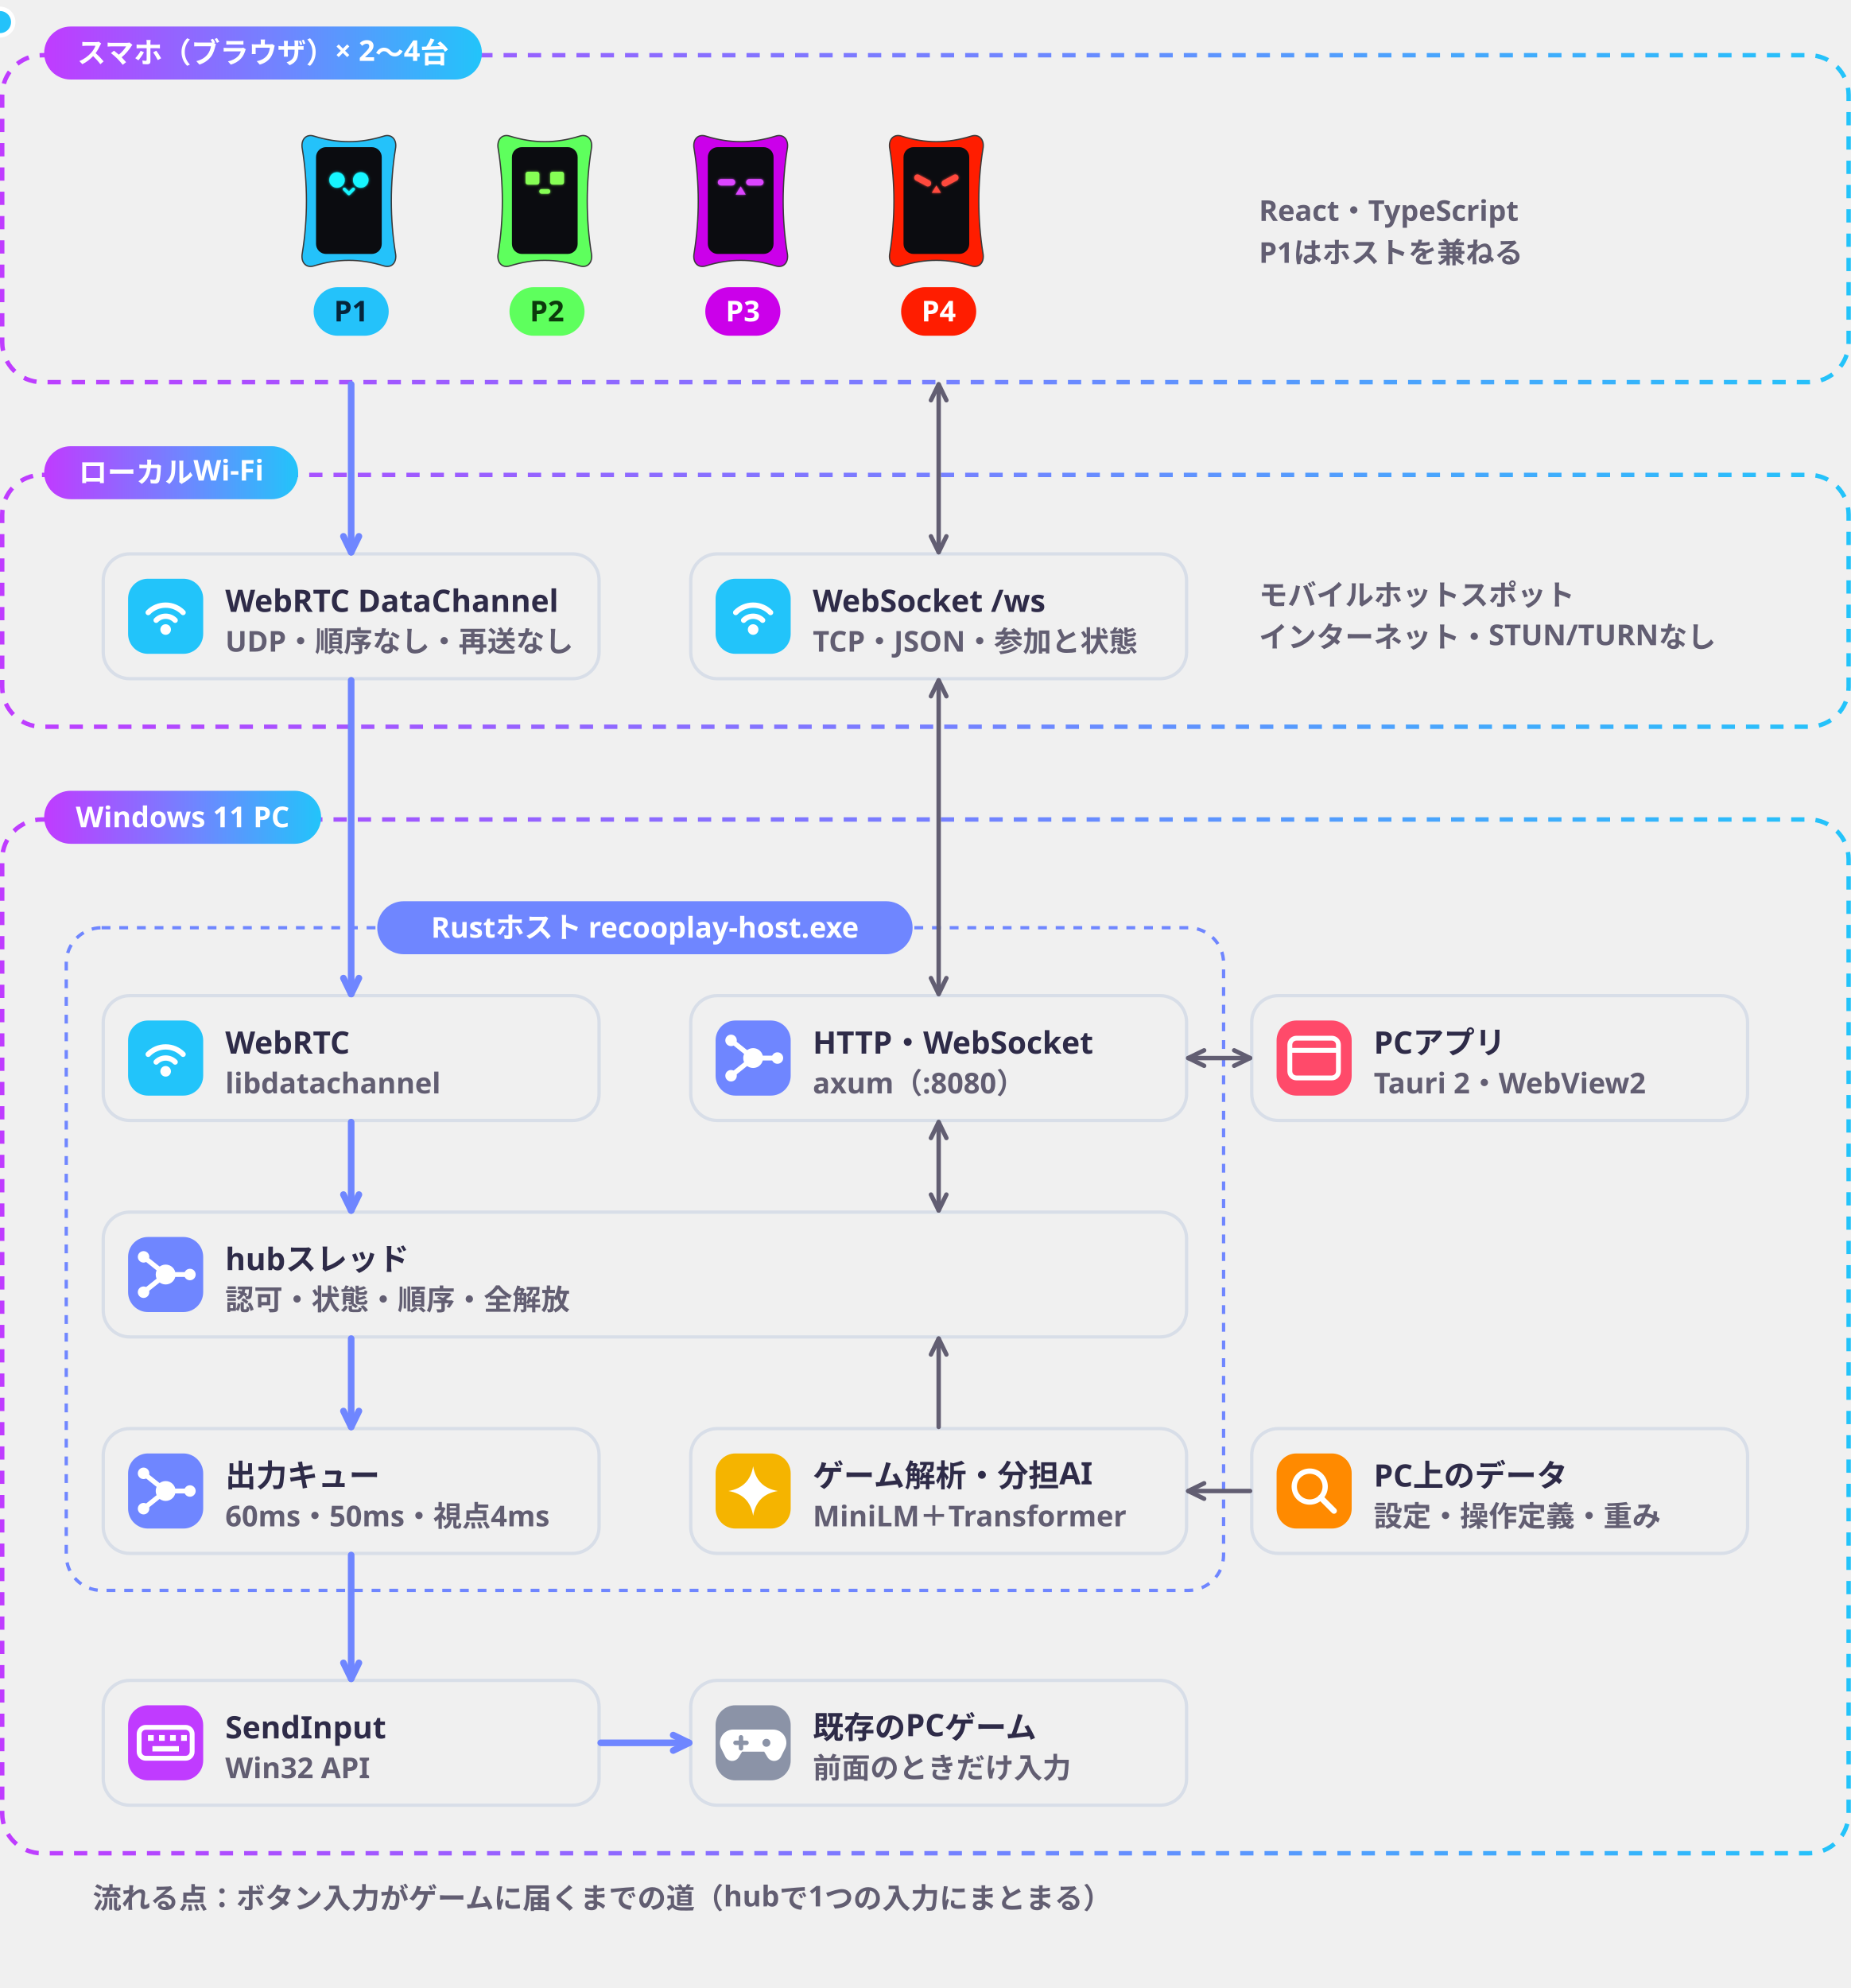
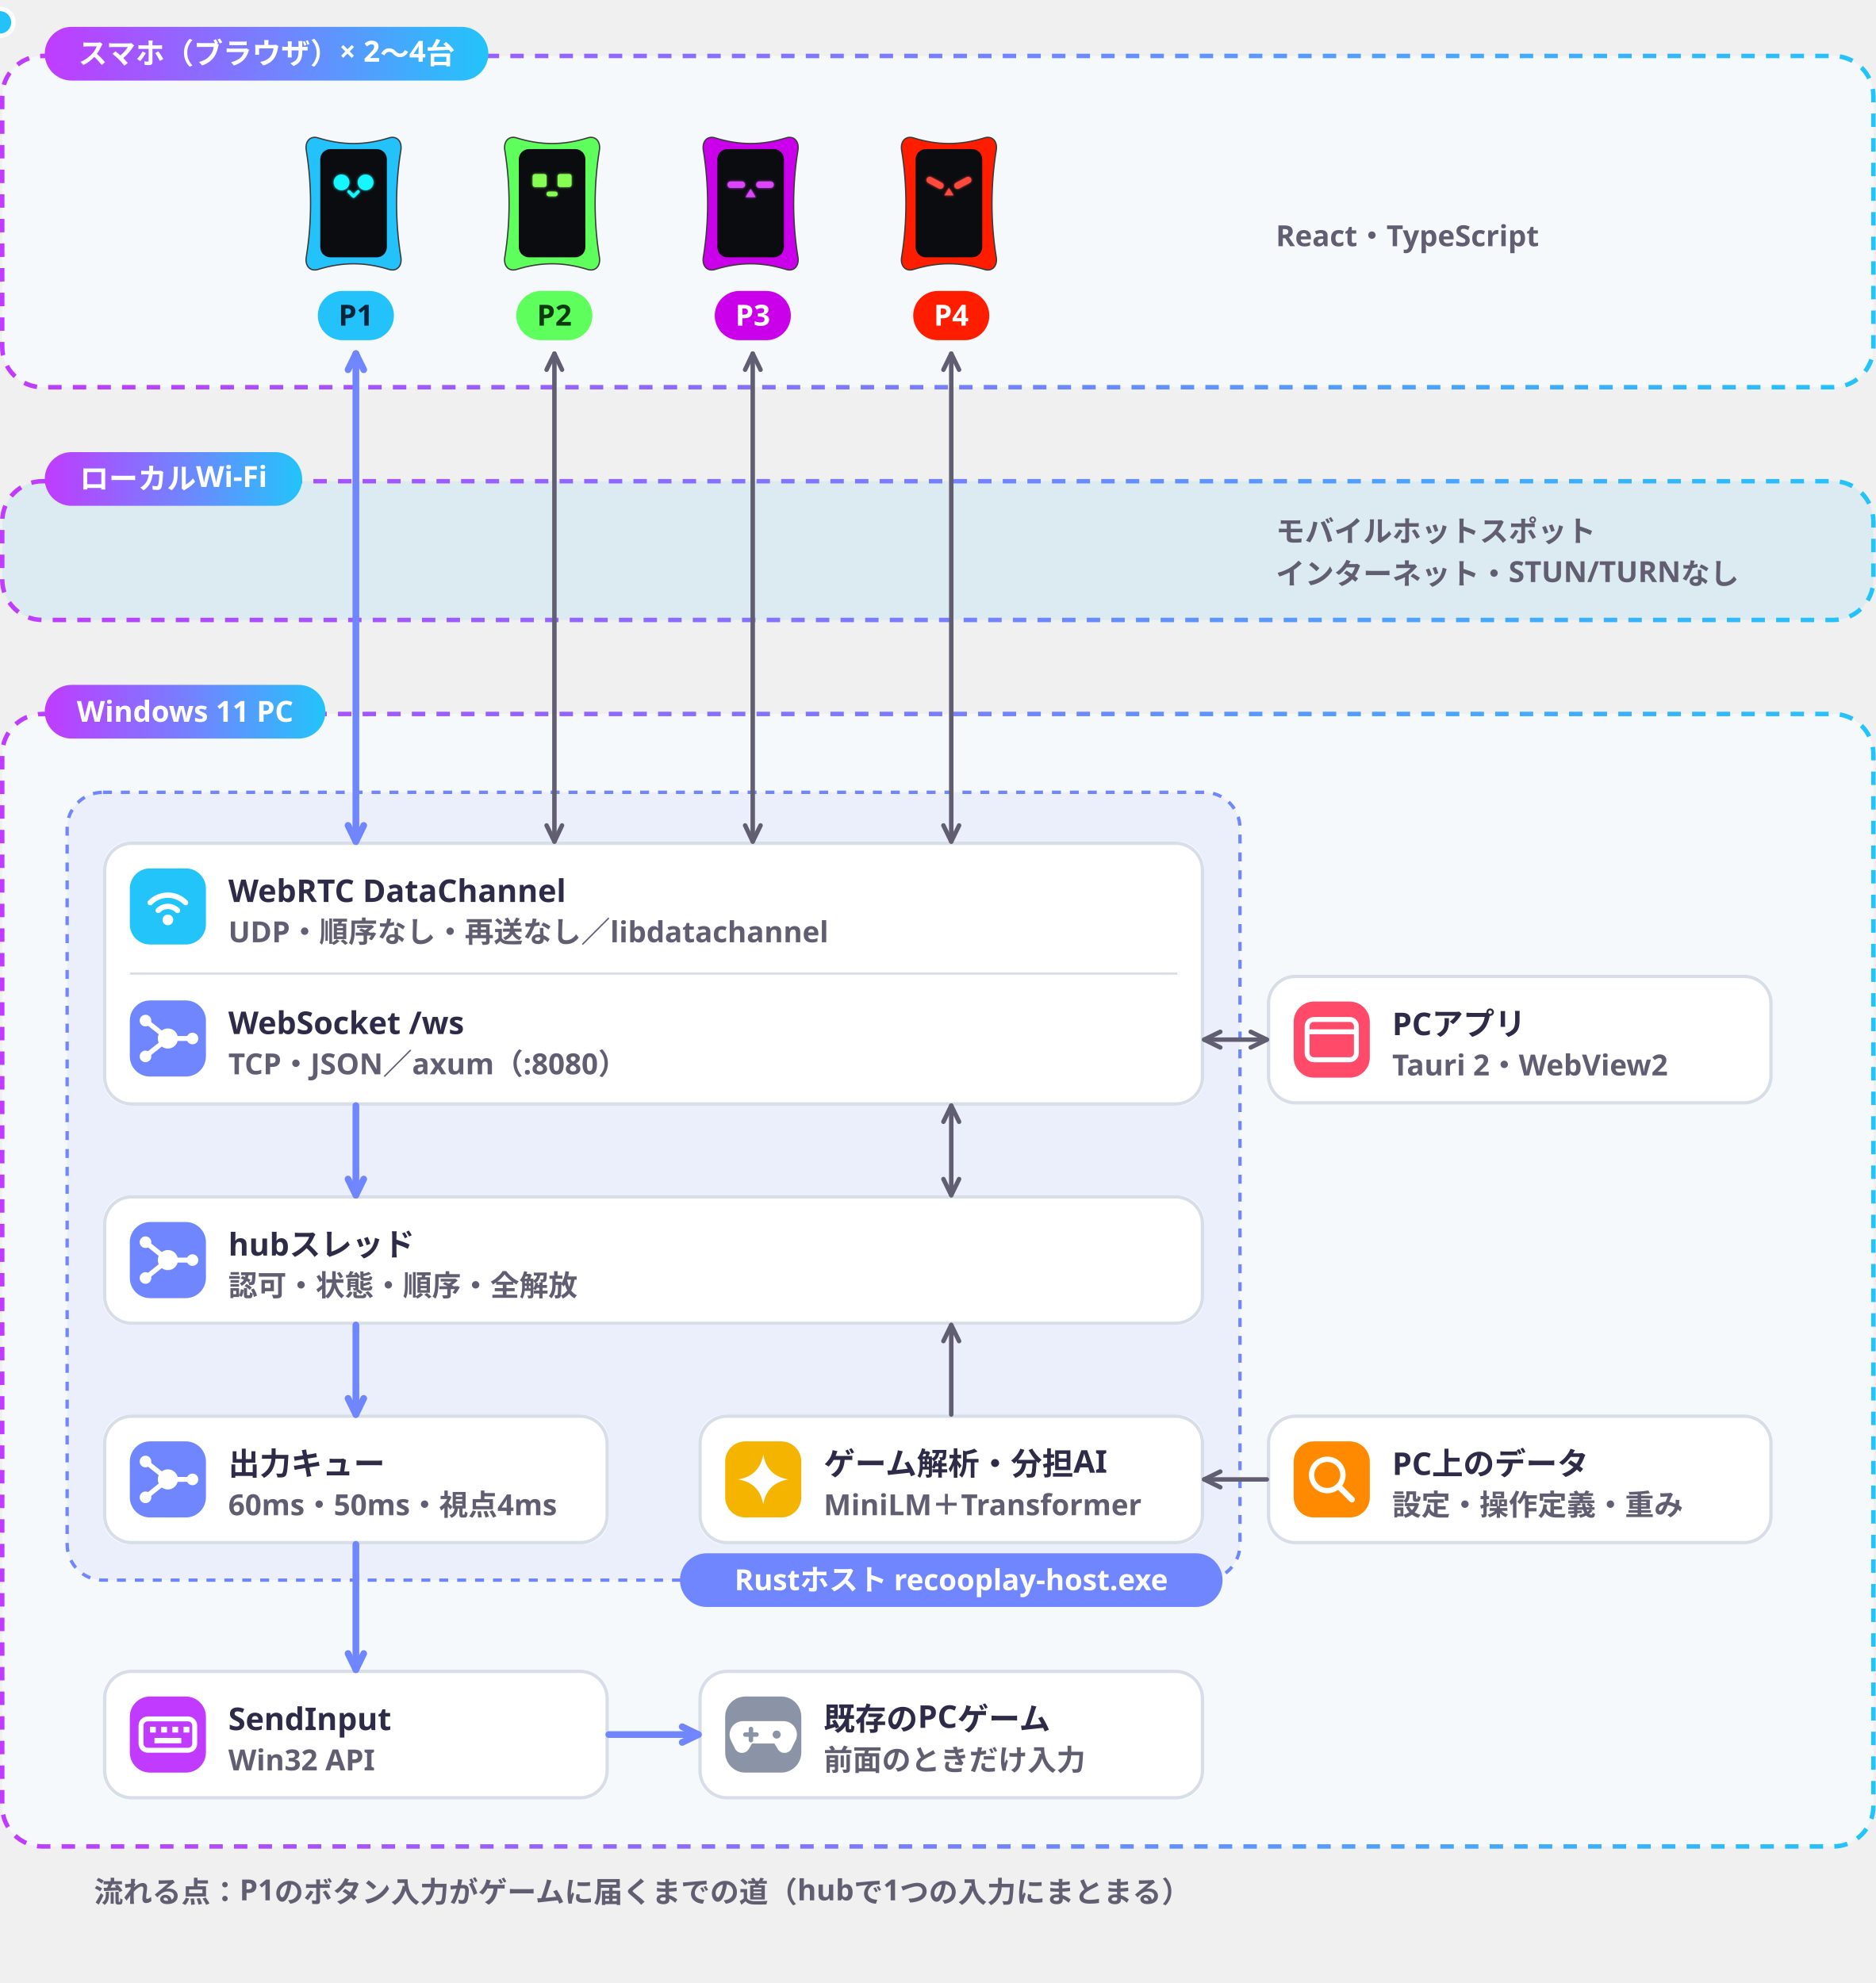
- <svg xmlns="http://www.w3.org/2000/svg" viewBox="0 0 838 900" width="838" height="900" role="img">
+ <svg xmlns="http://www.w3.org/2000/svg" viewBox="0 0 838 886" width="838" height="886" role="img">
  <defs>
    <filter id="glow" x="-30%" y="-30%" width="160%" height="160%">
      <feGaussianBlur stdDeviation="1.6" result="b" />
      <feMerge>
        <feMergeNode in="b" />
        <feMergeNode in="SourceGraphic" />
      </feMerge>
    </filter>
    <linearGradient id="brand" x1="0" y1="0" x2="1" y2="0">
      <stop offset="0" stop-color="#C03BFF" />
      <stop offset=".55" stop-color="#6F86FF" />
      <stop offset="1" stop-color="#22C4FA" />
    </linearGradient>
    <linearGradient id="bg" x1="0" y1="0" x2="1" y2="1">
      <stop offset="0" stop-color="#E8FAFF" />
      <stop offset="1" stop-color="#FFF5DC" />
    </linearGradient>
    <style>
.jp{font-family:'Hiragino Sans','Hiragino Kaku Gothic ProN','Yu Gothic UI','Yu Gothic','Meiryo','Noto Sans JP','Noto Sans CJK JP',sans-serif}
.disp{font-family:Impact,Haettenschweiler,'Anton','Arial Narrow Bold','Arial Black',sans-serif}
.gh{font-family:-apple-system,BlinkMacSystemFont,'Segoe UI','Noto Sans',Helvetica,Arial,sans-serif}
.rnd{font-family:RcRounded,'Hiragino Maru Gothic ProN','Yu Gothic UI','Noto Sans JP',sans-serif}
.hand{font-family:RcHand,'Hiragino Maru Gothic ProN','Yu Gothic UI','Noto Sans JP',sans-serif}
.mono{font-family:ui-monospace,SFMono-Regular,'Cascadia Mono',Consolas,'Liberation Mono',monospace}

@keyframes bob{0%,100%{transform:translateY(0)}50%{transform:translateY(-5px)}}
@keyframes blink{0%,90%,100%{transform:scaleY(1)}94%{transform:scaleY(.12)}}
@keyframes flow{to{stroke-dashoffset:-28}}
@keyframes pulse{0%,100%{opacity:.55}50%{opacity:1}}
.bob{animation:bob 2.6s ease-in-out infinite}
.eyes{transform-box:fill-box;transform-origin:center;animation:blink 4.8s infinite}
.flow{stroke-dasharray:6 8;animation:flow 1.1s linear infinite}
.pulse{animation:pulse 2.4s ease-in-out infinite}
@media (prefers-reduced-motion:reduce){.bob,.eyes,.flow,.pulse{animation:none}}
@media (prefers-reduced-motion:reduce){.pk{display:none}}</style>
  </defs>
  <g transform="translate(0 10)">
+     <rect x="1" y="15" width="836" height="148" rx="18" fill="#F6F9FC" />
    <rect x="1" y="15" width="836" height="148" rx="18" fill="none" stroke="url(#brand)" stroke-width="2" stroke-dasharray="6 5" />
    <g transform="translate(137.3 50.0) scale(0.4133)">
      <g>
        <path d="M12 4C38 12 62 12 88 4C97 1 103 8 101 18C95 55 95 95 101 132C103 142 97 149 88 146C62 138 38 138 12 146C3 149-3 142-1 132C5 95 5 55-1 18C-3 8 3 1 12 4Z" fill="#24C2FA" stroke="#3A3A3A" stroke-width="1.4" />
        <rect x="14" y="16" width="72" height="117" rx="11" fill="#0B0C10" />
        <g filter="url(#glow)" transform="translate(0 6)">
          <g>
            <circle cx="37" cy="46" r="8.5" fill="#19F6FF" />
            <circle cx="63" cy="46" r="8.5" fill="#19F6FF" />
          </g>
          <path d="M45 56l5 5 5-5" fill="none" stroke="#19F6FF" stroke-width="3.4" stroke-linecap="round" stroke-linejoin="round" />
        </g>
      </g>
    </g>
    <rect x="142.0" y="120" width="34" height="22" rx="11" fill="#24C2FA" />
    <text x="159.0" y="135.5" class="gh" font-size="13" font-weight="700" fill="#06243A" text-anchor="middle">P1</text>
    <g transform="translate(226.0 50.0) scale(0.4133)">
      <g>
        <path d="M12 4C38 12 62 12 88 4C97 1 103 8 101 18C95 55 95 95 101 132C103 142 97 149 88 146C62 138 38 138 12 146C3 149-3 142-1 132C5 95 5 55-1 18C-3 8 3 1 12 4Z" fill="#5EFF5D" stroke="#3A3A3A" stroke-width="1.4" />
        <rect x="14" y="16" width="72" height="117" rx="11" fill="#0B0C10" />
        <g filter="url(#glow)" transform="translate(0 6)">
          <g>
            <rect x="29" y="37" width="15" height="14" rx="2.5" fill="#86FF55" />
            <rect x="56" y="37" width="15" height="14" rx="2.5" fill="#86FF55" />
          </g>
          <rect x="44" y="56" width="12" height="5" rx="2.5" fill="#86FF55" />
        </g>
      </g>
    </g>
    <rect x="230.667" y="120" width="34" height="22" rx="11" fill="#5EFF5D" />
    <text x="247.667" y="135.5" class="gh" font-size="13" font-weight="700" fill="#0C3A0C" text-anchor="middle">P2</text>
    <g transform="translate(314.7 50.0) scale(0.4133)">
      <g>
        <path d="M12 4C38 12 62 12 88 4C97 1 103 8 101 18C95 55 95 95 101 132C103 142 97 149 88 146C62 138 38 138 12 146C3 149-3 142-1 132C5 95 5 55-1 18C-3 8 3 1 12 4Z" fill="#CB00EA" stroke="#3A3A3A" stroke-width="1.4" />
        <rect x="14" y="16" width="72" height="117" rx="11" fill="#0B0C10" />
        <g filter="url(#glow)" transform="translate(0 6)">
          <g>
            <rect x="25" y="45" width="19" height="7" rx="3.5" fill="#DC45FF" />
            <rect x="56" y="45" width="19" height="7" rx="3.5" fill="#DC45FF" />
          </g>
          <path d="M50 53l-5.5 9h11z" fill="#DC45FF" />
        </g>
      </g>
    </g>
    <rect x="319.333" y="120" width="34" height="22" rx="11" fill="#CB00EA" />
    <text x="336.333" y="135.5" class="gh" font-size="13" font-weight="700" fill="#FFFFFF" text-anchor="middle">P3</text>
    <g transform="translate(403.3 50.0) scale(0.4133)">
      <g>
        <path d="M12 4C38 12 62 12 88 4C97 1 103 8 101 18C95 55 95 95 101 132C103 142 97 149 88 146C62 138 38 138 12 146C3 149-3 142-1 132C5 95 5 55-1 18C-3 8 3 1 12 4Z" fill="#FF1D00" stroke="#3A3A3A" stroke-width="1.4" />
        <rect x="14" y="16" width="72" height="117" rx="11" fill="#0B0C10" />
        <g filter="url(#glow)" transform="translate(0 6)">
          <g>
            <rect x="25" y="43" width="20" height="7" rx="3.5" fill="#FF4A3D" transform="rotate(28 35 46.5)" />
            <rect x="55" y="43" width="20" height="7" rx="3.5" fill="#FF4A3D" transform="rotate(-28 65 46.5)" />
          </g>
          <path d="M50 52l-5 8h10z" fill="#FF4A3D" />
        </g>
      </g>
    </g>
    <rect x="408.0" y="120" width="34" height="22" rx="11" fill="#FF1D00" />
    <text x="425.0" y="135.5" class="gh" font-size="13" font-weight="700" fill="#FFFFFF" text-anchor="middle">P4</text>
-     <text x="570" y="90" class="gh" font-size="13" font-weight="600" fill="#625E72" text-anchor="start">React・TypeScript</text>
-     <text x="570" y="109" class="gh" font-size="13" font-weight="600" fill="#625E72" text-anchor="start">P1はホストを兼ねる</text>
-     <rect x="1" y="205" width="836" height="114" rx="18" fill="none" stroke="url(#brand)" stroke-width="2" stroke-dasharray="6 5" />
-     <rect x="46.75" y="240.75" width="224.5" height="56.5" rx="12" fill="none" stroke="#D8DEE8" stroke-width="1.5" />
-     <rect x="58" y="252" width="34" height="34" rx="9" fill="#22C4FA" />
-     <circle cx="75" cy="275" r="2.4" fill="#FFFFFF" />
-     <path d="M70.7 270.8A6 6 0 0 1 79.3 270.8" fill="none" stroke="#FFFFFF" stroke-width="2.4" stroke-linecap="round" />
-     <path d="M67.1 267.3A11 11 0 0 1 82.9 267.3" fill="none" stroke="#FFFFFF" stroke-width="2.4" stroke-linecap="round" />
-     <text x="102" y="267" class="gh" font-size="14" font-weight="700" fill="#2E2B48" text-anchor="start">WebRTC DataChannel</text>
-     <text x="102" y="285" class="gh" font-size="13" font-weight="600" fill="#625E72" text-anchor="start">UDP・順序なし・再送なし</text>
-     <rect x="312.75" y="240.75" width="224.5" height="56.5" rx="12" fill="none" stroke="#D8DEE8" stroke-width="1.5" />
-     <rect x="324" y="252" width="34" height="34" rx="9" fill="#22C4FA" />
-     <circle cx="341" cy="275" r="2.4" fill="#FFFFFF" />
-     <path d="M336.7 270.8A6 6 0 0 1 345.3 270.8" fill="none" stroke="#FFFFFF" stroke-width="2.4" stroke-linecap="round" />
-     <path d="M333.1 267.3A11 11 0 0 1 348.9 267.3" fill="none" stroke="#FFFFFF" stroke-width="2.4" stroke-linecap="round" />
-     <text x="368" y="267" class="gh" font-size="14" font-weight="700" fill="#2E2B48" text-anchor="start">WebSocket /ws</text>
-     <text x="368" y="285" class="gh" font-size="13" font-weight="600" fill="#625E72" text-anchor="start">TCP・JSON・参加と状態</text>
-     <text x="570" y="264" class="gh" font-size="13" font-weight="600" fill="#625E72" text-anchor="start">モバイルホットスポット</text>
-     <text x="570" y="283" class="gh" font-size="13" font-weight="600" fill="#625E72" text-anchor="start">インターネット・STUN/TURNなし</text>
-     <rect x="1" y="361" width="836" height="468" rx="18" fill="none" stroke="url(#brand)" stroke-width="2" stroke-dasharray="6 5" />
-     <rect x="30" y="410" width="524" height="300" rx="16" fill="none" stroke="#6F86FF" stroke-width="1.5" stroke-dasharray="4 4" />
-     <rect x="46.75" y="440.75" width="224.5" height="56.5" rx="12" fill="none" stroke="#D8DEE8" stroke-width="1.5" />
-     <rect x="58" y="452" width="34" height="34" rx="9" fill="#22C4FA" />
-     <circle cx="75" cy="475" r="2.4" fill="#FFFFFF" />
-     <path d="M70.7 470.8A6 6 0 0 1 79.3 470.8" fill="none" stroke="#FFFFFF" stroke-width="2.4" stroke-linecap="round" />
-     <path d="M67.1 467.3A11 11 0 0 1 82.9 467.3" fill="none" stroke="#FFFFFF" stroke-width="2.4" stroke-linecap="round" />
-     <text x="102" y="467" class="gh" font-size="14" font-weight="700" fill="#2E2B48" text-anchor="start">WebRTC</text>
-     <text x="102" y="485" class="gh" font-size="13" font-weight="600" fill="#625E72" text-anchor="start">libdatachannel</text>
-     <rect x="312.75" y="440.75" width="224.5" height="56.5" rx="12" fill="none" stroke="#D8DEE8" stroke-width="1.5" />
-     <rect x="324" y="452" width="34" height="34" rx="9" fill="#6F86FF" />
-     <circle cx="341" cy="469" r="4.5" fill="#FFFFFF" />
-     <path d="M331 461L341 469" stroke="#FFFFFF" stroke-width="2.2" stroke-linecap="round" />
-     <circle cx="331" cy="461" r="2.6" fill="#FFFFFF" />
-     <path d="M331 477L341 469" stroke="#FFFFFF" stroke-width="2.2" stroke-linecap="round" />
-     <circle cx="331" cy="477" r="2.6" fill="#FFFFFF" />
-     <path d="M352 469L341 469" stroke="#FFFFFF" stroke-width="2.2" stroke-linecap="round" />
-     <circle cx="352" cy="469" r="2.6" fill="#FFFFFF" />
-     <text x="368" y="467" class="gh" font-size="14" font-weight="700" fill="#2E2B48" text-anchor="start">HTTP・WebSocket</text>
-     <text x="368" y="485" class="gh" font-size="13" font-weight="600" fill="#625E72" text-anchor="start">axum（:8080）</text>
-     <rect x="566.75" y="440.75" width="224.5" height="56.5" rx="12" fill="none" stroke="#D8DEE8" stroke-width="1.5" />
-     <rect x="578" y="452" width="34" height="34" rx="9" fill="#FF4A6A" />
-     <rect x="584" y="460" width="22" height="18" rx="3" fill="none" stroke="#FFFFFF" stroke-width="2.2" />
-     <path d="M584 465.5h22" stroke="#FFFFFF" stroke-width="2.2" />
-     <text x="622" y="467" class="gh" font-size="14" font-weight="700" fill="#2E2B48" text-anchor="start">PCアプリ</text>
-     <text x="622" y="485" class="gh" font-size="13" font-weight="600" fill="#625E72" text-anchor="start">Tauri 2・WebView2</text>
-     <rect x="46.75" y="538.75" width="490.5" height="56.5" rx="12" fill="none" stroke="#D8DEE8" stroke-width="1.5" />
-     <rect x="58" y="550" width="34" height="34" rx="9" fill="#6F86FF" />
-     <circle cx="75" cy="567" r="4.5" fill="#FFFFFF" />
-     <path d="M65 559L75 567" stroke="#FFFFFF" stroke-width="2.2" stroke-linecap="round" />
-     <circle cx="65" cy="559" r="2.6" fill="#FFFFFF" />
-     <path d="M65 575L75 567" stroke="#FFFFFF" stroke-width="2.2" stroke-linecap="round" />
-     <circle cx="65" cy="575" r="2.6" fill="#FFFFFF" />
-     <path d="M86 567L75 567" stroke="#FFFFFF" stroke-width="2.2" stroke-linecap="round" />
-     <circle cx="86" cy="567" r="2.6" fill="#FFFFFF" />
-     <text x="102" y="565" class="gh" font-size="14" font-weight="700" fill="#2E2B48" text-anchor="start">hubスレッド</text>
-     <text x="102" y="583" class="gh" font-size="13" font-weight="600" fill="#625E72" text-anchor="start">認可・状態・順序・全解放</text>
-     <rect x="46.75" y="636.75" width="224.5" height="56.5" rx="12" fill="none" stroke="#D8DEE8" stroke-width="1.5" />
-     <rect x="58" y="648" width="34" height="34" rx="9" fill="#6F86FF" />
-     <circle cx="75" cy="665" r="4.5" fill="#FFFFFF" />
-     <path d="M65 657L75 665" stroke="#FFFFFF" stroke-width="2.2" stroke-linecap="round" />
-     <circle cx="65" cy="657" r="2.6" fill="#FFFFFF" />
-     <path d="M65 673L75 665" stroke="#FFFFFF" stroke-width="2.2" stroke-linecap="round" />
-     <circle cx="65" cy="673" r="2.6" fill="#FFFFFF" />
-     <path d="M86 665L75 665" stroke="#FFFFFF" stroke-width="2.2" stroke-linecap="round" />
-     <circle cx="86" cy="665" r="2.6" fill="#FFFFFF" />
-     <text x="102" y="663" class="gh" font-size="14" font-weight="700" fill="#2E2B48" text-anchor="start">出力キュー</text>
-     <text x="102" y="681" class="gh" font-size="13" font-weight="600" fill="#625E72" text-anchor="start">60ms・50ms・視点4ms</text>
-     <rect x="312.75" y="636.75" width="224.5" height="56.5" rx="12" fill="none" stroke="#D8DEE8" stroke-width="1.5" />
-     <rect x="324" y="648" width="34" height="34" rx="9" fill="#F5B400" />
-     <path d="M0-7Q1-1 7 0Q1 1 0 7Q-1 1-7 0Q-1-1 0-7Z" transform="translate(341 665) scale(1.6)" fill="#FFFFFF" />
-     <text x="368" y="663" class="gh" font-size="14" font-weight="700" fill="#2E2B48" text-anchor="start">ゲーム解析・分担AI</text>
-     <text x="368" y="681" class="gh" font-size="13" font-weight="600" fill="#625E72" text-anchor="start">MiniLM＋Transformer</text>
-     <rect x="566.75" y="636.75" width="224.5" height="56.5" rx="12" fill="none" stroke="#D8DEE8" stroke-width="1.5" />
-     <rect x="578" y="648" width="34" height="34" rx="9" fill="#FF8A00" />
-     <circle cx="593" cy="663" r="7" fill="none" stroke="#FFFFFF" stroke-width="2.4" />
-     <path d="M598 668l6 6" stroke="#FFFFFF" stroke-width="2.6" stroke-linecap="round" />
-     <text x="622" y="663" class="gh" font-size="14" font-weight="700" fill="#2E2B48" text-anchor="start">PC上のデータ</text>
-     <text x="622" y="681" class="gh" font-size="13" font-weight="600" fill="#625E72" text-anchor="start">設定・操作定義・重み</text>
-     <rect x="46.75" y="750.75" width="224.5" height="56.5" rx="12" fill="none" stroke="#D8DEE8" stroke-width="1.5" />
-     <rect x="58" y="762" width="34" height="34" rx="9" fill="#C03BFF" />
-     <rect x="63" y="772" width="24" height="14" rx="3" fill="none" stroke="#FFFFFF" stroke-width="2.2" />
-     <rect x="67" y="775.5" width="2.6" height="2.6" fill="#FFFFFF" />
-     <rect x="72" y="775.5" width="2.6" height="2.6" fill="#FFFFFF" />
-     <rect x="77" y="775.5" width="2.6" height="2.6" fill="#FFFFFF" />
-     <rect x="82" y="775.5" width="2.6" height="2.6" fill="#FFFFFF" />
-     <rect x="69" y="780.5" width="12" height="2.4" fill="#FFFFFF" />
-     <text x="102" y="777" class="gh" font-size="14" font-weight="700" fill="#2E2B48" text-anchor="start">SendInput</text>
-     <text x="102" y="795" class="gh" font-size="13" font-weight="600" fill="#625E72" text-anchor="start">Win32 API</text>
-     <rect x="312.75" y="750.75" width="224.5" height="56.5" rx="12" fill="none" stroke="#D8DEE8" stroke-width="1.5" />
-     <rect x="324" y="762" width="34" height="34" rx="9" fill="#8B93A7" />
-     <path d="M332 773h18a6 6 0 0 1 5.5 8.5l-2 4a3.5 3.5 0 0 1-6 0l-1.5-2.5h-10l-1.5 2.5a3.5 3.5 0 0 1-6 0l-2-4A6 6 0 0 1 332 773z" fill="#FFFFFF" />
-     <path d="M333 779h5M335.5 776.5v5" stroke="#8B93A7" stroke-width="2" stroke-linecap="round" />
-     <circle cx="347" cy="779" r="1.8" fill="#8B93A7" />
-     <text x="368" y="777" class="gh" font-size="14" font-weight="700" fill="#2E2B48" text-anchor="start">既存のPCゲーム</text>
-     <text x="368" y="795" class="gh" font-size="13" font-weight="600" fill="#625E72" text-anchor="start">前面のときだけ入力</text>
-     <path d="M159.0 164.0L159.0 240.0" stroke="#6F86FF" stroke-width="3" stroke-linecap="round" />
-     <path d="M155.5 232.8L159.0 240.0L162.5 232.8" fill="none" stroke="#6F86FF" stroke-width="3" stroke-linecap="round" stroke-linejoin="round" />
-     <path d="M425.0 164.0L425.0 240.0" stroke="#625E72" stroke-width="2" stroke-linecap="round" />
-     <path d="M421.5 232.8L425.0 240.0L428.5 232.8" fill="none" stroke="#625E72" stroke-width="2" stroke-linecap="round" stroke-linejoin="round" />
-     <path d="M428.5 171.2L425.0 164.0L421.5 171.2" fill="none" stroke="#625E72" stroke-width="2" stroke-linecap="round" stroke-linejoin="round" />
-     <path d="M159.0 298.0L159.0 440.0" stroke="#6F86FF" stroke-width="3" stroke-linecap="round" />
-     <path d="M155.5 432.8L159.0 440.0L162.5 432.8" fill="none" stroke="#6F86FF" stroke-width="3" stroke-linecap="round" stroke-linejoin="round" />
-     <path d="M425.0 298.0L425.0 440.0" stroke="#625E72" stroke-width="2" stroke-linecap="round" />
-     <path d="M421.5 432.8L425.0 440.0L428.5 432.8" fill="none" stroke="#625E72" stroke-width="2" stroke-linecap="round" stroke-linejoin="round" />
-     <path d="M428.5 305.2L425.0 298.0L421.5 305.2" fill="none" stroke="#625E72" stroke-width="2" stroke-linecap="round" stroke-linejoin="round" />
-     <path d="M566.0 469.0L538.0 469.0" stroke="#625E72" stroke-width="2" stroke-linecap="round" />
-     <path d="M545.2 465.5L538.0 469.0L545.2 472.5" fill="none" stroke="#625E72" stroke-width="2" stroke-linecap="round" stroke-linejoin="round" />
-     <path d="M558.8 472.5L566.0 469.0L558.8 465.5" fill="none" stroke="#625E72" stroke-width="2" stroke-linecap="round" stroke-linejoin="round" />
-     <path d="M159.0 498.0L159.0 538.0" stroke="#6F86FF" stroke-width="3" stroke-linecap="round" />
-     <path d="M155.5 530.8L159.0 538.0L162.5 530.8" fill="none" stroke="#6F86FF" stroke-width="3" stroke-linecap="round" stroke-linejoin="round" />
-     <path d="M425.0 498.0L425.0 538.0" stroke="#625E72" stroke-width="2" stroke-linecap="round" />
-     <path d="M421.5 530.8L425.0 538.0L428.5 530.8" fill="none" stroke="#625E72" stroke-width="2" stroke-linecap="round" stroke-linejoin="round" />
-     <path d="M428.5 505.2L425.0 498.0L421.5 505.2" fill="none" stroke="#625E72" stroke-width="2" stroke-linecap="round" stroke-linejoin="round" />
-     <path d="M159.0 596.0L159.0 636.0" stroke="#6F86FF" stroke-width="3" stroke-linecap="round" />
-     <path d="M155.5 628.8L159.0 636.0L162.5 628.8" fill="none" stroke="#6F86FF" stroke-width="3" stroke-linecap="round" stroke-linejoin="round" />
-     <path d="M425.0 636.0L425.0 596.0" stroke="#625E72" stroke-width="2" stroke-linecap="round" />
-     <path d="M428.5 603.2L425.0 596.0L421.5 603.2" fill="none" stroke="#625E72" stroke-width="2" stroke-linecap="round" stroke-linejoin="round" />
-     <path d="M566.0 665.0L538.0 665.0" stroke="#625E72" stroke-width="2" stroke-linecap="round" />
-     <path d="M545.2 661.5L538.0 665.0L545.2 668.5" fill="none" stroke="#625E72" stroke-width="2" stroke-linecap="round" stroke-linejoin="round" />
-     <path d="M159.0 694.0L159.0 750.0" stroke="#6F86FF" stroke-width="3" stroke-linecap="round" />
-     <path d="M155.5 742.8L159.0 750.0L162.5 742.8" fill="none" stroke="#6F86FF" stroke-width="3" stroke-linecap="round" stroke-linejoin="round" />
-     <path d="M272.0 779.0L312.0 779.0" stroke="#6F86FF" stroke-width="3" stroke-linecap="round" />
-     <path d="M304.8 782.5L312.0 779.0L304.8 775.5" fill="none" stroke="#6F86FF" stroke-width="3" stroke-linecap="round" stroke-linejoin="round" />
-     <text x="42" y="854" class="gh" font-size="13" font-weight="600" fill="#625E72" text-anchor="start">流れる点：ボタン入力がゲームに届くまでの道（hubで1つの入力にまとまる）</text>
+     <text x="570" y="100" class="gh" font-size="13" font-weight="600" fill="#625E72" text-anchor="start">React・TypeScript</text>
+     <rect x="1" y="205" width="836" height="62" rx="18" fill="#22C4FA" fill-opacity=".10" />
+     <rect x="1" y="205" width="836" height="62" rx="18" fill="none" stroke="url(#brand)" stroke-width="2" stroke-dasharray="6 5" />
+     <text x="570" y="232" class="gh" font-size="13" font-weight="600" fill="#625E72" text-anchor="start">モバイルホットスポット</text>
+     <text x="570" y="251" class="gh" font-size="13" font-weight="600" fill="#625E72" text-anchor="start">インターネット・STUN/TURNなし</text>
+     <rect x="1" y="309" width="836" height="506" rx="18" fill="#F6F9FC" />
+     <rect x="1" y="309" width="836" height="506" rx="18" fill="none" stroke="url(#brand)" stroke-width="2" stroke-dasharray="6 5" />
+     <rect x="30" y="344" width="524" height="352" rx="16" fill="#6F86FF" fill-opacity=".08" stroke="#6F86FF" stroke-width="1.5" stroke-dasharray="4 4" />
+     <rect x="46" y="366" width="492" height="118" rx="12" fill="#FFFFFF" />
+     <rect x="46.75" y="366.75" width="490.5" height="116.5" rx="12" fill="none" stroke="#D8DEE8" stroke-width="1.5" />
+     <rect x="58" y="378" width="34" height="34" rx="9" fill="#22C4FA" />
+     <circle cx="75" cy="401" r="2.4" fill="#FFFFFF" />
+     <path d="M70.7 396.8A6 6 0 0 1 79.3 396.8" fill="none" stroke="#FFFFFF" stroke-width="2.4" stroke-linecap="round" />
+     <path d="M67.1 393.3A11 11 0 0 1 82.9 393.3" fill="none" stroke="#FFFFFF" stroke-width="2.4" stroke-linecap="round" />
+     <text x="102" y="393" class="gh" font-size="14" font-weight="700" fill="#2E2B48" text-anchor="start">WebRTC DataChannel</text>
+     <text x="102" y="411" class="gh" font-size="13" font-weight="600" fill="#625E72" text-anchor="start">UDP・順序なし・再送なし／libdatachannel</text>
+     <rect x="58" y="424.5" width="468" height="1" fill="#D8DEE8" />
+     <rect x="58" y="437" width="34" height="34" rx="9" fill="#6F86FF" />
+     <circle cx="75" cy="454" r="4.5" fill="#FFFFFF" />
+     <path d="M65 446L75 454" stroke="#FFFFFF" stroke-width="2.2" stroke-linecap="round" />
+     <circle cx="65" cy="446" r="2.6" fill="#FFFFFF" />
+     <path d="M65 462L75 454" stroke="#FFFFFF" stroke-width="2.2" stroke-linecap="round" />
+     <circle cx="65" cy="462" r="2.6" fill="#FFFFFF" />
+     <path d="M86 454L75 454" stroke="#FFFFFF" stroke-width="2.2" stroke-linecap="round" />
+     <circle cx="86" cy="454" r="2.6" fill="#FFFFFF" />
+     <text x="102" y="452" class="gh" font-size="14" font-weight="700" fill="#2E2B48" text-anchor="start">WebSocket /ws</text>
+     <text x="102" y="470" class="gh" font-size="13" font-weight="600" fill="#625E72" text-anchor="start">TCP・JSON／axum（:8080）</text>
+     <rect x="566" y="425.5" width="226" height="58" rx="12" fill="#FFFFFF" />
+     <rect x="566.75" y="426.25" width="224.5" height="56.5" rx="12" fill="none" stroke="#D8DEE8" stroke-width="1.5" />
+     <rect x="578" y="437.5" width="34" height="34" rx="9" fill="#FF4A6A" />
+     <rect x="584" y="445.5" width="22" height="18" rx="3" fill="none" stroke="#FFFFFF" stroke-width="2.2" />
+     <path d="M584 451.0h22" stroke="#FFFFFF" stroke-width="2.2" />
+     <text x="622" y="452.5" class="gh" font-size="14" font-weight="700" fill="#2E2B48" text-anchor="start">PCアプリ</text>
+     <text x="622" y="470.5" class="gh" font-size="13" font-weight="600" fill="#625E72" text-anchor="start">Tauri 2・WebView2</text>
+     <rect x="46" y="524" width="492" height="58" rx="12" fill="#FFFFFF" />
+     <rect x="46.75" y="524.75" width="490.5" height="56.5" rx="12" fill="none" stroke="#D8DEE8" stroke-width="1.5" />
+     <rect x="58" y="536" width="34" height="34" rx="9" fill="#6F86FF" />
+     <circle cx="75" cy="553" r="4.5" fill="#FFFFFF" />
+     <path d="M65 545L75 553" stroke="#FFFFFF" stroke-width="2.2" stroke-linecap="round" />
+     <circle cx="65" cy="545" r="2.6" fill="#FFFFFF" />
+     <path d="M65 561L75 553" stroke="#FFFFFF" stroke-width="2.2" stroke-linecap="round" />
+     <circle cx="65" cy="561" r="2.6" fill="#FFFFFF" />
+     <path d="M86 553L75 553" stroke="#FFFFFF" stroke-width="2.2" stroke-linecap="round" />
+     <circle cx="86" cy="553" r="2.6" fill="#FFFFFF" />
+     <text x="102" y="551" class="gh" font-size="14" font-weight="700" fill="#2E2B48" text-anchor="start">hubスレッド</text>
+     <text x="102" y="569" class="gh" font-size="13" font-weight="600" fill="#625E72" text-anchor="start">認可・状態・順序・全解放</text>
+     <rect x="46" y="622" width="226" height="58" rx="12" fill="#FFFFFF" />
+     <rect x="46.75" y="622.75" width="224.5" height="56.5" rx="12" fill="none" stroke="#D8DEE8" stroke-width="1.5" />
+     <rect x="58" y="634" width="34" height="34" rx="9" fill="#6F86FF" />
+     <circle cx="75" cy="651" r="4.5" fill="#FFFFFF" />
+     <path d="M65 643L75 651" stroke="#FFFFFF" stroke-width="2.2" stroke-linecap="round" />
+     <circle cx="65" cy="643" r="2.6" fill="#FFFFFF" />
+     <path d="M65 659L75 651" stroke="#FFFFFF" stroke-width="2.2" stroke-linecap="round" />
+     <circle cx="65" cy="659" r="2.6" fill="#FFFFFF" />
+     <path d="M86 651L75 651" stroke="#FFFFFF" stroke-width="2.2" stroke-linecap="round" />
+     <circle cx="86" cy="651" r="2.6" fill="#FFFFFF" />
+     <text x="102" y="649" class="gh" font-size="14" font-weight="700" fill="#2E2B48" text-anchor="start">出力キュー</text>
+     <text x="102" y="667" class="gh" font-size="13" font-weight="600" fill="#625E72" text-anchor="start">60ms・50ms・視点4ms</text>
+     <rect x="312" y="622" width="226" height="58" rx="12" fill="#FFFFFF" />
+     <rect x="312.75" y="622.75" width="224.5" height="56.5" rx="12" fill="none" stroke="#D8DEE8" stroke-width="1.5" />
+     <rect x="324" y="634" width="34" height="34" rx="9" fill="#F5B400" />
+     <path d="M0-7Q1-1 7 0Q1 1 0 7Q-1 1-7 0Q-1-1 0-7Z" transform="translate(341 651) scale(1.6)" fill="#FFFFFF" />
+     <text x="368" y="649" class="gh" font-size="14" font-weight="700" fill="#2E2B48" text-anchor="start">ゲーム解析・分担AI</text>
+     <text x="368" y="667" class="gh" font-size="13" font-weight="600" fill="#625E72" text-anchor="start">MiniLM＋Transformer</text>
+     <rect x="566" y="622" width="226" height="58" rx="12" fill="#FFFFFF" />
+     <rect x="566.75" y="622.75" width="224.5" height="56.5" rx="12" fill="none" stroke="#D8DEE8" stroke-width="1.5" />
+     <rect x="578" y="634" width="34" height="34" rx="9" fill="#FF8A00" />
+     <circle cx="593" cy="649" r="7" fill="none" stroke="#FFFFFF" stroke-width="2.4" />
+     <path d="M598 654l6 6" stroke="#FFFFFF" stroke-width="2.6" stroke-linecap="round" />
+     <text x="622" y="649" class="gh" font-size="14" font-weight="700" fill="#2E2B48" text-anchor="start">PC上のデータ</text>
+     <text x="622" y="667" class="gh" font-size="13" font-weight="600" fill="#625E72" text-anchor="start">設定・操作定義・重み</text>
+     <rect x="46" y="736" width="226" height="58" rx="12" fill="#FFFFFF" />
+     <rect x="46.75" y="736.75" width="224.5" height="56.5" rx="12" fill="none" stroke="#D8DEE8" stroke-width="1.5" />
+     <rect x="58" y="748" width="34" height="34" rx="9" fill="#C03BFF" />
+     <rect x="63" y="758" width="24" height="14" rx="3" fill="none" stroke="#FFFFFF" stroke-width="2.2" />
+     <rect x="67" y="761.5" width="2.6" height="2.6" fill="#FFFFFF" />
+     <rect x="72" y="761.5" width="2.6" height="2.6" fill="#FFFFFF" />
+     <rect x="77" y="761.5" width="2.6" height="2.6" fill="#FFFFFF" />
+     <rect x="82" y="761.5" width="2.6" height="2.6" fill="#FFFFFF" />
+     <rect x="69" y="766.5" width="12" height="2.4" fill="#FFFFFF" />
+     <text x="102" y="763" class="gh" font-size="14" font-weight="700" fill="#2E2B48" text-anchor="start">SendInput</text>
+     <text x="102" y="781" class="gh" font-size="13" font-weight="600" fill="#625E72" text-anchor="start">Win32 API</text>
+     <rect x="312" y="736" width="226" height="58" rx="12" fill="#FFFFFF" />
+     <rect x="312.75" y="736.75" width="224.5" height="56.5" rx="12" fill="none" stroke="#D8DEE8" stroke-width="1.5" />
+     <rect x="324" y="748" width="34" height="34" rx="9" fill="#8B93A7" />
+     <path d="M332 759h18a6 6 0 0 1 5.5 8.5l-2 4a3.5 3.5 0 0 1-6 0l-1.5-2.5h-10l-1.5 2.5a3.5 3.5 0 0 1-6 0l-2-4A6 6 0 0 1 332 759z" fill="#FFFFFF" />
+     <path d="M333 765h5M335.5 762.5v5" stroke="#8B93A7" stroke-width="2" stroke-linecap="round" />
+     <circle cx="347" cy="765" r="1.8" fill="#8B93A7" />
+     <text x="368" y="763" class="gh" font-size="14" font-weight="700" fill="#2E2B48" text-anchor="start">既存のPCゲーム</text>
+     <text x="368" y="781" class="gh" font-size="13" font-weight="600" fill="#625E72" text-anchor="start">前面のときだけ入力</text>
+     <path d="M159.0 148.0L159.0 366.0" stroke="#6F86FF" stroke-width="3" stroke-linecap="round" />
+     <path d="M155.5 358.8L159.0 366.0L162.5 358.8" fill="none" stroke="#6F86FF" stroke-width="3" stroke-linecap="round" stroke-linejoin="round" />
+     <path d="M162.5 155.2L159.0 148.0L155.5 155.2" fill="none" stroke="#6F86FF" stroke-width="3" stroke-linecap="round" stroke-linejoin="round" />
+     <path d="M247.7 148.0L247.7 366.0" stroke="#625E72" stroke-width="2" stroke-linecap="round" />
+     <path d="M244.2 358.8L247.7 366.0L251.1 358.8" fill="none" stroke="#625E72" stroke-width="2" stroke-linecap="round" stroke-linejoin="round" />
+     <path d="M251.1 155.2L247.7 148.0L244.2 155.2" fill="none" stroke="#625E72" stroke-width="2" stroke-linecap="round" stroke-linejoin="round" />
+     <path d="M336.3 148.0L336.3 366.0" stroke="#625E72" stroke-width="2" stroke-linecap="round" />
+     <path d="M332.9 358.8L336.3 366.0L339.8 358.8" fill="none" stroke="#625E72" stroke-width="2" stroke-linecap="round" stroke-linejoin="round" />
+     <path d="M339.8 155.2L336.3 148.0L332.9 155.2" fill="none" stroke="#625E72" stroke-width="2" stroke-linecap="round" stroke-linejoin="round" />
+     <path d="M425.0 148.0L425.0 366.0" stroke="#625E72" stroke-width="2" stroke-linecap="round" />
+     <path d="M421.5 358.8L425.0 366.0L428.5 358.8" fill="none" stroke="#625E72" stroke-width="2" stroke-linecap="round" stroke-linejoin="round" />
+     <path d="M428.5 155.2L425.0 148.0L421.5 155.2" fill="none" stroke="#625E72" stroke-width="2" stroke-linecap="round" stroke-linejoin="round" />
+     <path d="M159.0 484.0L159.0 524.0" stroke="#6F86FF" stroke-width="3" stroke-linecap="round" />
+     <path d="M155.5 516.8L159.0 524.0L162.5 516.8" fill="none" stroke="#6F86FF" stroke-width="3" stroke-linecap="round" stroke-linejoin="round" />
+     <path d="M425.0 484.0L425.0 524.0" stroke="#625E72" stroke-width="2" stroke-linecap="round" />
+     <path d="M421.5 516.8L425.0 524.0L428.5 516.8" fill="none" stroke="#625E72" stroke-width="2" stroke-linecap="round" stroke-linejoin="round" />
+     <path d="M428.5 491.2L425.0 484.0L421.5 491.2" fill="none" stroke="#625E72" stroke-width="2" stroke-linecap="round" stroke-linejoin="round" />
+     <path d="M566.0 454.5L538.0 454.5" stroke="#625E72" stroke-width="2" stroke-linecap="round" />
+     <path d="M545.2 451.0L538.0 454.5L545.2 458.0" fill="none" stroke="#625E72" stroke-width="2" stroke-linecap="round" stroke-linejoin="round" />
+     <path d="M558.8 458.0L566.0 454.5L558.8 451.0" fill="none" stroke="#625E72" stroke-width="2" stroke-linecap="round" stroke-linejoin="round" />
+     <path d="M159.0 582.0L159.0 622.0" stroke="#6F86FF" stroke-width="3" stroke-linecap="round" />
+     <path d="M155.5 614.8L159.0 622.0L162.5 614.8" fill="none" stroke="#6F86FF" stroke-width="3" stroke-linecap="round" stroke-linejoin="round" />
+     <path d="M425.0 622.0L425.0 582.0" stroke="#625E72" stroke-width="2" stroke-linecap="round" />
+     <path d="M428.5 589.2L425.0 582.0L421.5 589.2" fill="none" stroke="#625E72" stroke-width="2" stroke-linecap="round" stroke-linejoin="round" />
+     <path d="M566.0 651.0L538.0 651.0" stroke="#625E72" stroke-width="2" stroke-linecap="round" />
+     <path d="M545.2 647.5L538.0 651.0L545.2 654.5" fill="none" stroke="#625E72" stroke-width="2" stroke-linecap="round" stroke-linejoin="round" />
+     <path d="M159.0 680.0L159.0 736.0" stroke="#6F86FF" stroke-width="3" stroke-linecap="round" />
+     <path d="M155.5 728.8L159.0 736.0L162.5 728.8" fill="none" stroke="#6F86FF" stroke-width="3" stroke-linecap="round" stroke-linejoin="round" />
+     <path d="M272.0 765.0L312.0 765.0" stroke="#6F86FF" stroke-width="3" stroke-linecap="round" />
+     <path d="M304.8 768.5L312.0 765.0L304.8 761.5" fill="none" stroke="#6F86FF" stroke-width="3" stroke-linecap="round" stroke-linejoin="round" />
+     <text x="42" y="840" class="gh" font-size="13" font-weight="600" fill="#625E72" text-anchor="start">流れる点：P1のボタン入力がゲームに届くまでの道（hubで1つの入力にまとまる）</text>
    <rect x="20" y="2" width="198.2" height="24" rx="12" fill="url(#brand)" />
    <text x="119.1" y="18.5" class="gh" font-size="13" font-weight="700" fill="#FFFFFF" text-anchor="middle">スマホ（ブラウザ）× 2〜4台</text>
    <rect x="20" y="192" width="115.0" height="24" rx="12" fill="url(#brand)" />
    <text x="77.5" y="208.5" class="gh" font-size="13" font-weight="700" fill="#FFFFFF" text-anchor="middle">ローカルWi-Fi</text>
-     <rect x="20" y="348" width="125.4" height="24" rx="12" fill="url(#brand)" />
-     <text x="82.7" y="364.5" class="gh" font-size="13" font-weight="700" fill="#FFFFFF" text-anchor="middle">Windows 11 PC</text>
-     <rect x="170.8" y="398" width="242.4" height="24" rx="12" fill="#6F86FF" />
-     <text x="292.0" y="414.5" class="gh" font-size="13" font-weight="700" fill="#FFFFFF" text-anchor="middle">Rustホスト recooplay-host.exe</text>
+     <rect x="20" y="296" width="125.4" height="24" rx="12" fill="url(#brand)" />
+     <text x="82.7" y="312.5" class="gh" font-size="13" font-weight="700" fill="#FFFFFF" text-anchor="middle">Windows 11 PC</text>
+     <rect x="303.8" y="684" width="242.4" height="24" rx="12" fill="#6F86FF" />
+     <text x="425.0" y="700.5" class="gh" font-size="13" font-weight="700" fill="#FFFFFF" text-anchor="middle">Rustホスト recooplay-host.exe</text>
    <g class="pk">
      <circle r="6" fill="#24C2FA" stroke="#FFFFFF" stroke-width="2">
-         <animateMotion dur="6.0s" repeatCount="indefinite" calcMode="paced" path="M159.0 142.0L159.0 164.0L159.0 240.0L159.0 298.0L159.0 440.0L159.0 498.0L159.0 538.0L159.0 596.0L159.0 636.0L159.0 694.0L159.0 750.0L159.0 779.0L272.0 779.0L312.0 779.0L425.0 779.0" />
-         <animate attributeName="opacity" dur="6.0s" repeatCount="indefinite" values="1;1;1;1;1;0;0;1;1;0;0;1;1;0;0;1;1;0;0;1;1;0;0;1;1;0;0;0" keyTimes="0;0.004;0.02;0.028;0.104;0.113;0.169;0.177;0.326;0.334;0.39;0.398;0.434;0.443;0.499;0.507;0.543;0.551;0.607;0.615;0.669;0.677;0.827;0.835;0.871;0.879;0.996;1" />
-         <animate attributeName="fill" dur="6.0s" repeatCount="indefinite" calcMode="discrete" values="#24C2FA;#C03BFF" keyTimes="0;0.503" />
+         <animateMotion dur="6.0s" repeatCount="indefinite" calcMode="paced" path="M159.0 142.0L159.0 366.0L159.0 425.0L159.0 425.0L159.0 484.0L159.0 524.0L159.0 582.0L159.0 622.0L159.0 680.0L159.0 736.0L159.0 765.0L272.0 765.0L312.0 765.0L425.0 765.0" />
+         <animate attributeName="opacity" dur="6.0s" repeatCount="indefinite" values="1;1;1;0;0;1;1;0;0;1;1;0;0;1;1;0;0;1;1;0;0;0" keyTimes="0;0.004;0.248;0.256;0.381;0.389;0.426;0.434;0.491;0.499;0.536;0.544;0.601;0.609;0.664;0.672;0.824;0.832;0.869;0.877;0.996;1" />
+         <animate attributeName="fill" dur="6.0s" repeatCount="indefinite" calcMode="discrete" values="#24C2FA;#C03BFF" keyTimes="0;0.495" />
      </circle>
    </g>
  </g>
</svg>
